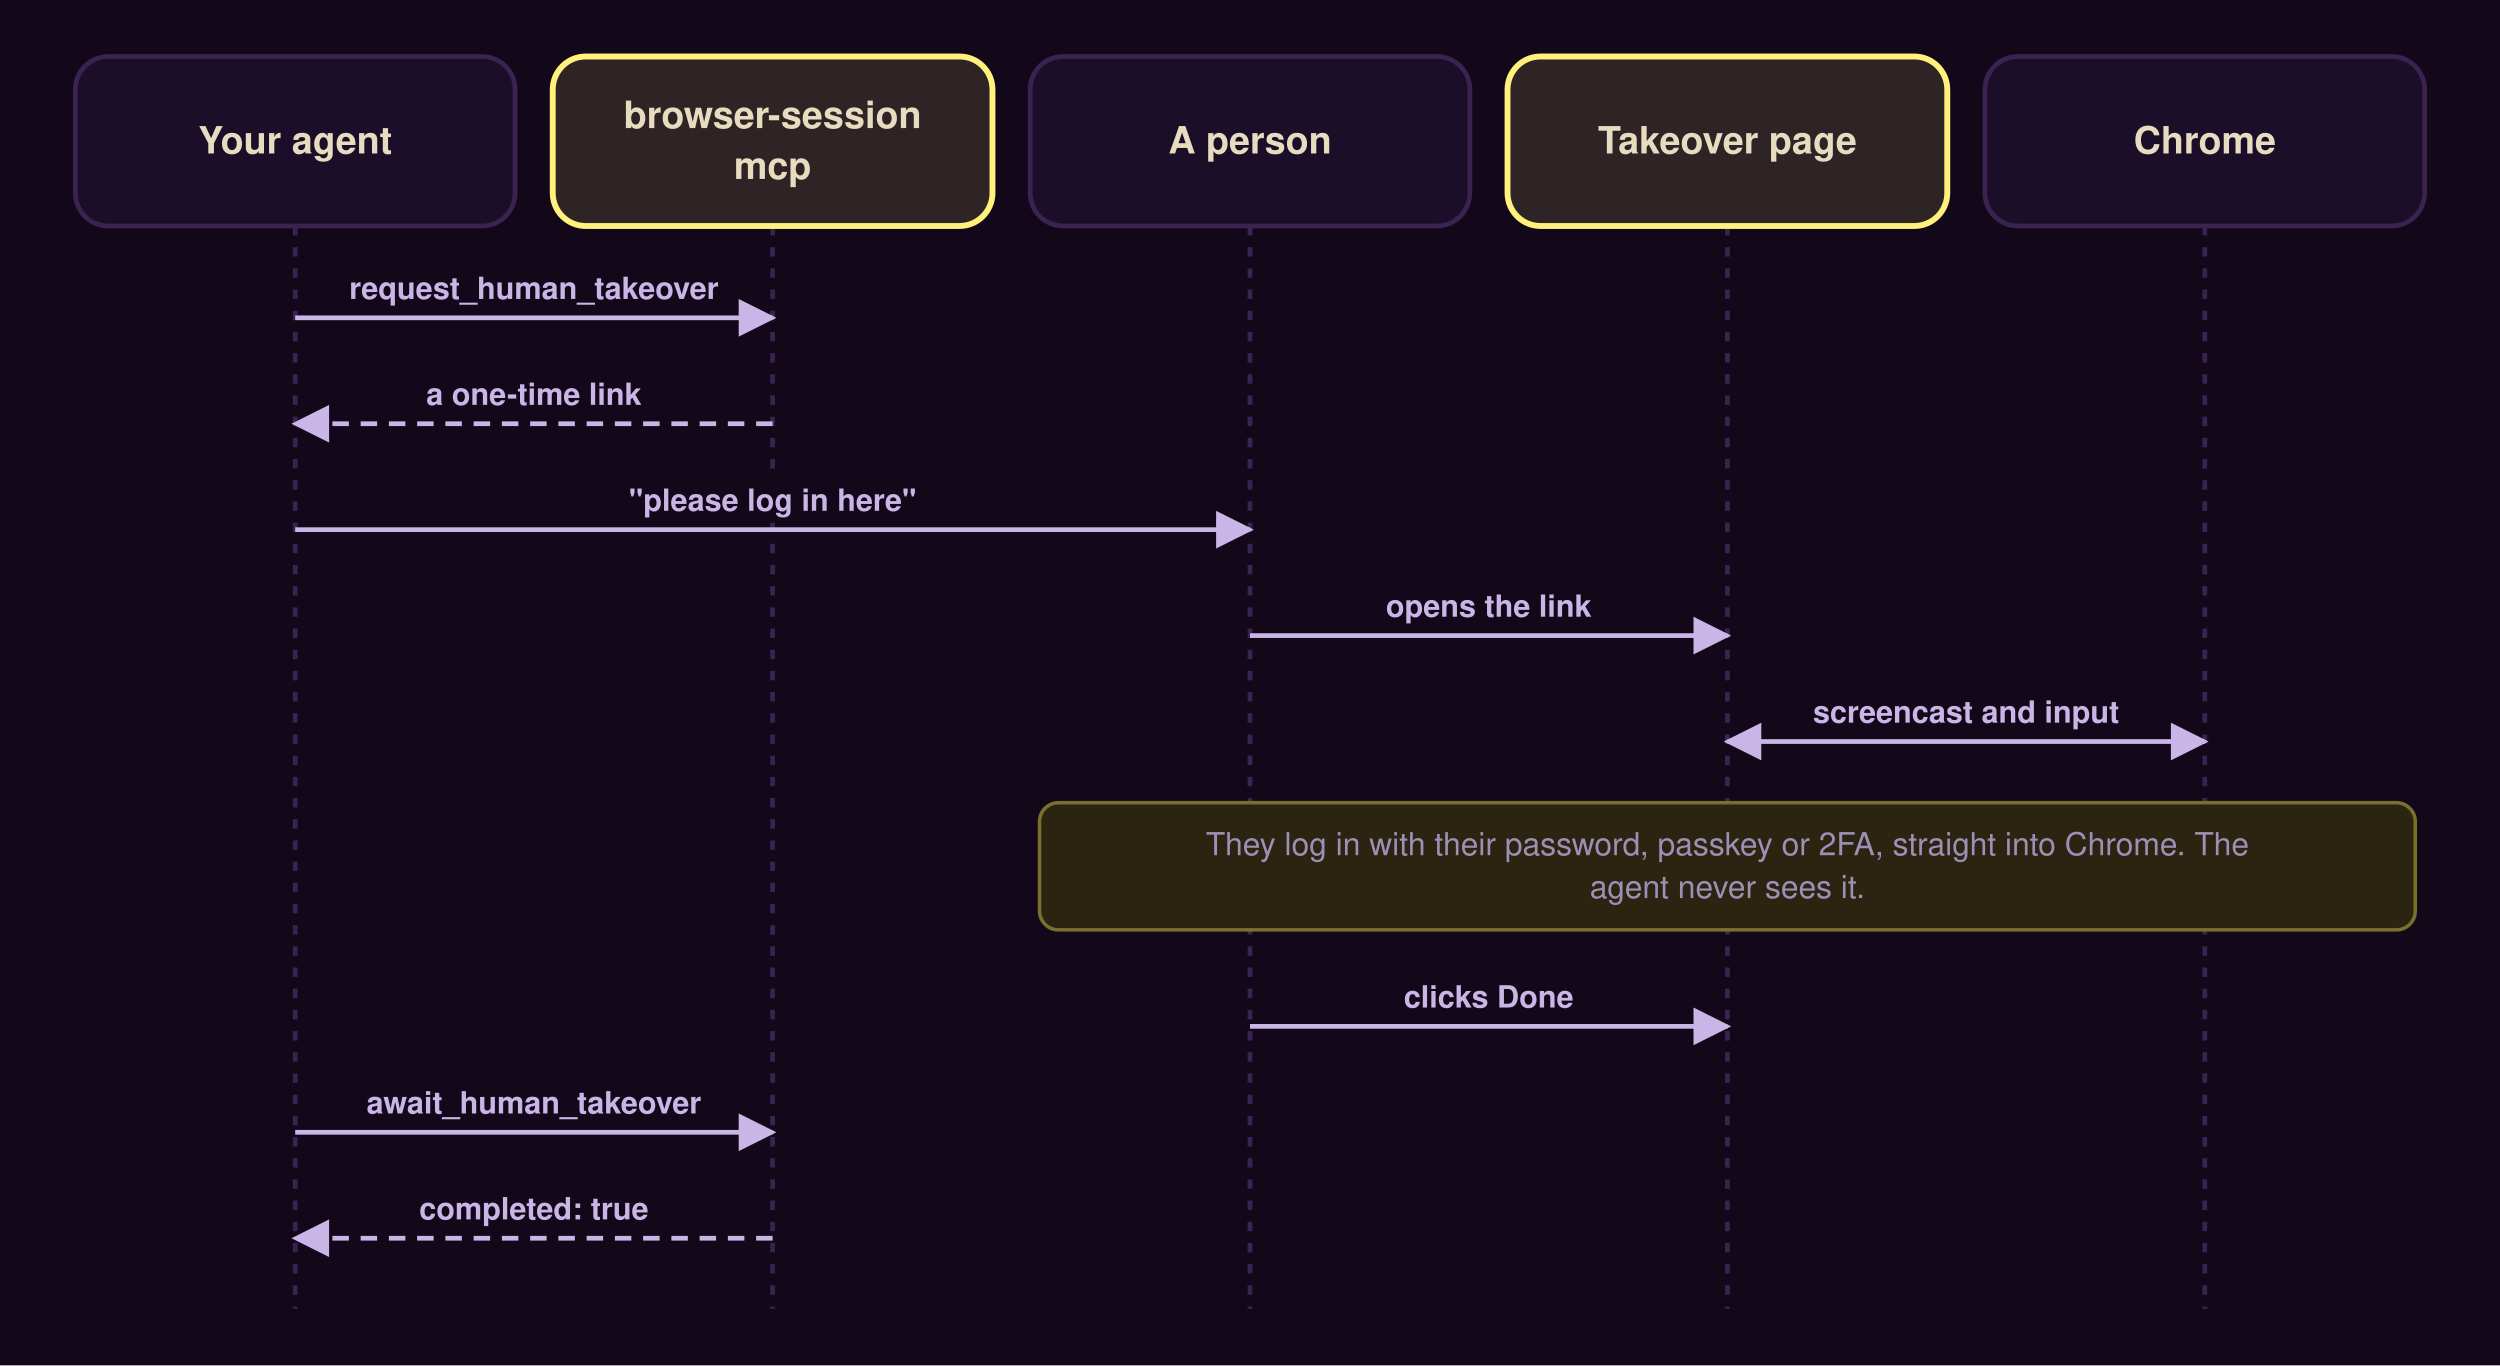
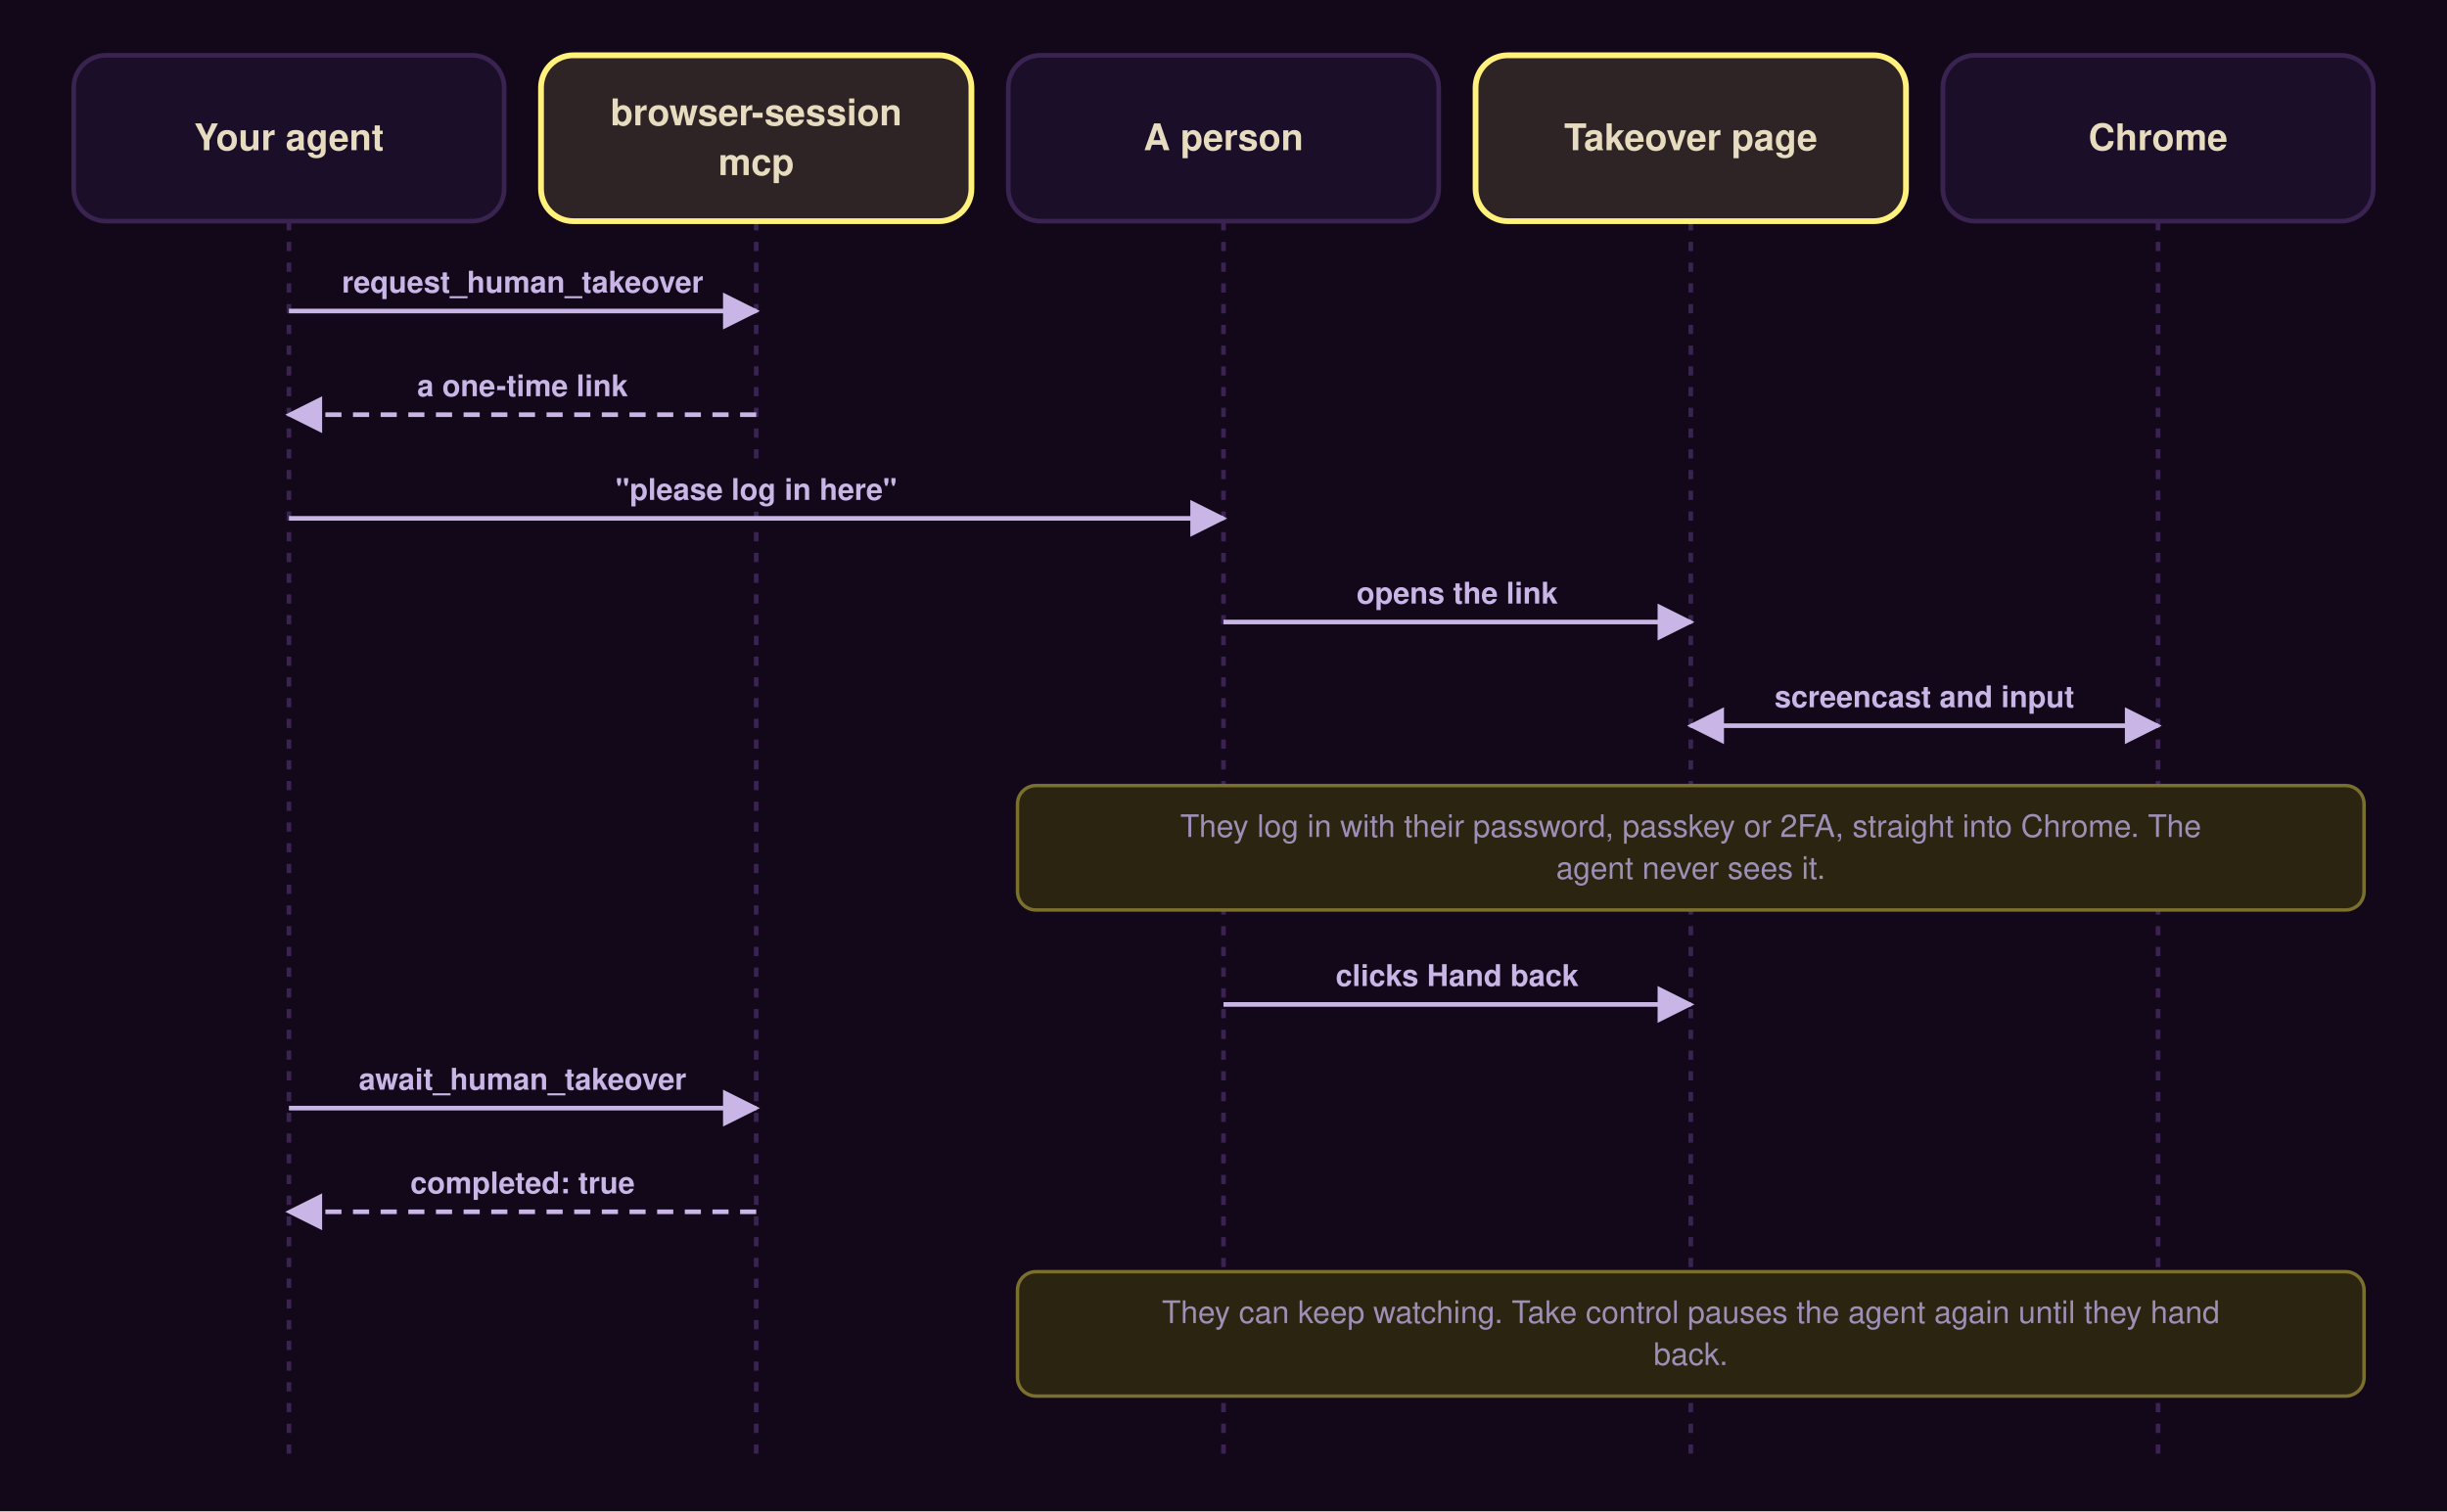
- <svg xmlns="http://www.w3.org/2000/svg" viewBox="0 0 1062 580" width="1062" height="580" role="img">
+ <svg xmlns="http://www.w3.org/2000/svg" viewBox="0 0 1062 656" width="1062" height="656" role="img">
  <style>
  text { font-family: -apple-system, 'Segoe UI', Helvetica, Arial, sans-serif; fill: #e7dcc0; }
  .bg { fill: #12081a; }
  .box { fill: #1b0e28; stroke: #3a2350; stroke-width: 2; }
  .key { fill: #fff17b; fill-opacity: .12; stroke: #fff17b; stroke-width: 2.5; }
  .end { fill: #c9b6e6; fill-opacity: .14; stroke: #c9b6e6; stroke-width: 2; }
  .note { fill: #2a2410; stroke: #7a6f2c; stroke-width: 1.5; }
  .frame { fill: #1b0e28; stroke: #3a2350; stroke-width: 1.5; }
  .group { fill: none; stroke: #9d8fb5; stroke-width: 1.5; stroke-dasharray: 6 5; }
  .title { font-size: 16px; font-weight: 650; }
  .sub { font-size: 13.5px; fill: #9d8fb5; }
  .label { font-size: 13px; font-weight: 550; fill: #c9b6e6; }
  .mono { font-family: ui-monospace, SFMono-Regular, Menlo, Consolas, monospace; font-size: 12.5px; }
  .edge { fill: none; stroke: #c9b6e6; stroke-width: 2; marker-end: url(#arrow); }
  .both { marker-start: url(#arrow); }
  .ret { stroke-dasharray: 7 5; }
  .life { stroke: #3a2350; stroke-width: 2; stroke-dasharray: 4 5; }
  .tag { fill: #12081a; }
  .head { fill: #c9b6e6; }
</style>
  <defs>
    <marker id="arrow" viewBox="0 0 10 10" refX="9" refY="5" markerWidth="8" markerHeight="8" orient="auto-start-reverse">
      <path class="head" d="M0 0L10 5L0 10z" />
    </marker>
  </defs>
-   <rect class="bg" width="1062" height="580" />
-   <line class="life" x1="125.4" y1="96" x2="125.4" y2="556" />
-   <line class="life" x1="328.2" y1="96" x2="328.2" y2="556" />
-   <line class="life" x1="531" y1="96" x2="531" y2="556" />
-   <line class="life" x1="733.8" y1="96" x2="733.8" y2="556" />
-   <line class="life" x1="936.6" y1="96" x2="936.6" y2="556" />
+   <rect class="bg" width="1062" height="656" />
+   <line class="life" x1="125.4" y1="96" x2="125.4" y2="632" />
+   <line class="life" x1="328.2" y1="96" x2="328.2" y2="632" />
+   <line class="life" x1="531" y1="96" x2="531" y2="632" />
+   <line class="life" x1="733.8" y1="96" x2="733.8" y2="632" />
+   <line class="life" x1="936.6" y1="96" x2="936.6" y2="632" />
  <rect class="box" x="32" y="24" width="186.8" height="72" rx="14" />
  <text class="title" x="125.4" y="65.2" text-anchor="middle">Your agent</text>
  <rect class="key" x="234.8" y="24" width="186.8" height="72" rx="14" />
  <text class="title" x="328.2" y="54.4" text-anchor="middle">browser-session</text>
  <text class="title" x="328.2" y="76" text-anchor="middle">mcp</text>
  <rect class="box" x="437.6" y="24" width="186.8" height="72" rx="14" />
  <text class="title" x="531" y="65.2" text-anchor="middle">A person</text>
  <rect class="key" x="640.4" y="24" width="186.8" height="72" rx="14" />
  <text class="title" x="733.8" y="65.2" text-anchor="middle">Takeover page</text>
  <rect class="box" x="843.2" y="24" width="186.8" height="72" rx="14" />
  <text class="title" x="936.6" y="65.2" text-anchor="middle">Chrome</text>
  <rect class="tag" x="143.6" y="113" width="166.4" height="19" rx="5" />
  <text class="label" x="226.8" y="127" text-anchor="middle">request_human_takeover</text>
  <path class="edge" d="M125.4 135L328.2 135" />
  <rect class="tag" x="168.2" y="158" width="117.3" height="19" rx="5" />
  <text class="label" x="226.8" y="172" text-anchor="middle">a one-time link</text>
  <path class="edge ret" d="M328.2 180L125.4 180" />
  <rect class="tag" x="252" y="203" width="152.4" height="19" rx="5" />
  <text class="label" x="328.2" y="217" text-anchor="middle">"please log in here"</text>
  <path class="edge" d="M125.4 225L531 225" />
  <rect class="tag" x="577.3" y="248" width="110.3" height="19" rx="5" />
  <text class="label" x="632.4" y="262" text-anchor="middle">opens the link</text>
  <path class="edge" d="M531 270L733.8 270" />
  <rect class="tag" x="759" y="293" width="152.4" height="19" rx="5" />
  <text class="label" x="835.2" y="307" text-anchor="middle">screencast and input</text>
  <path class="edge both" d="M733.8 315L936.6 315" />
  <rect class="note" x="441.6" y="341" width="584.4" height="54" rx="8" />
  <text class="sub" x="733.8" y="363.3" text-anchor="middle">They log in with their password, passkey or 2FA, straight into Chrome. The</text>
  <text class="sub" x="733.8" y="381.5" text-anchor="middle">agent never sees it.</text>
-   <rect class="tag" x="587.8" y="414" width="89.2" height="19" rx="5" />
-   <text class="label" x="632.4" y="428" text-anchor="middle">clicks Done</text>
+   <rect class="tag" x="570.2" y="414" width="124.3" height="19" rx="5" />
+   <text class="label" x="632.4" y="428" text-anchor="middle">clicks Hand back</text>
  <path class="edge" d="M531 436L733.8 436" />
  <rect class="tag" x="150.6" y="459" width="152.4" height="19" rx="5" />
  <text class="label" x="226.8" y="473" text-anchor="middle">await_human_takeover</text>
  <path class="edge" d="M125.4 481L328.2 481" />
  <rect class="tag" x="168.2" y="504" width="117.3" height="19" rx="5" />
  <text class="label" x="226.8" y="518" text-anchor="middle">completed: true</text>
  <path class="edge ret" d="M328.2 526L125.4 526" />
+   <rect class="note" x="441.6" y="552" width="584.4" height="54" rx="8" />
+   <text class="sub" x="733.8" y="574.3" text-anchor="middle">They can keep watching. Take control pauses the agent again until they hand</text>
+   <text class="sub" x="733.8" y="592.5" text-anchor="middle">back.</text>
</svg>
